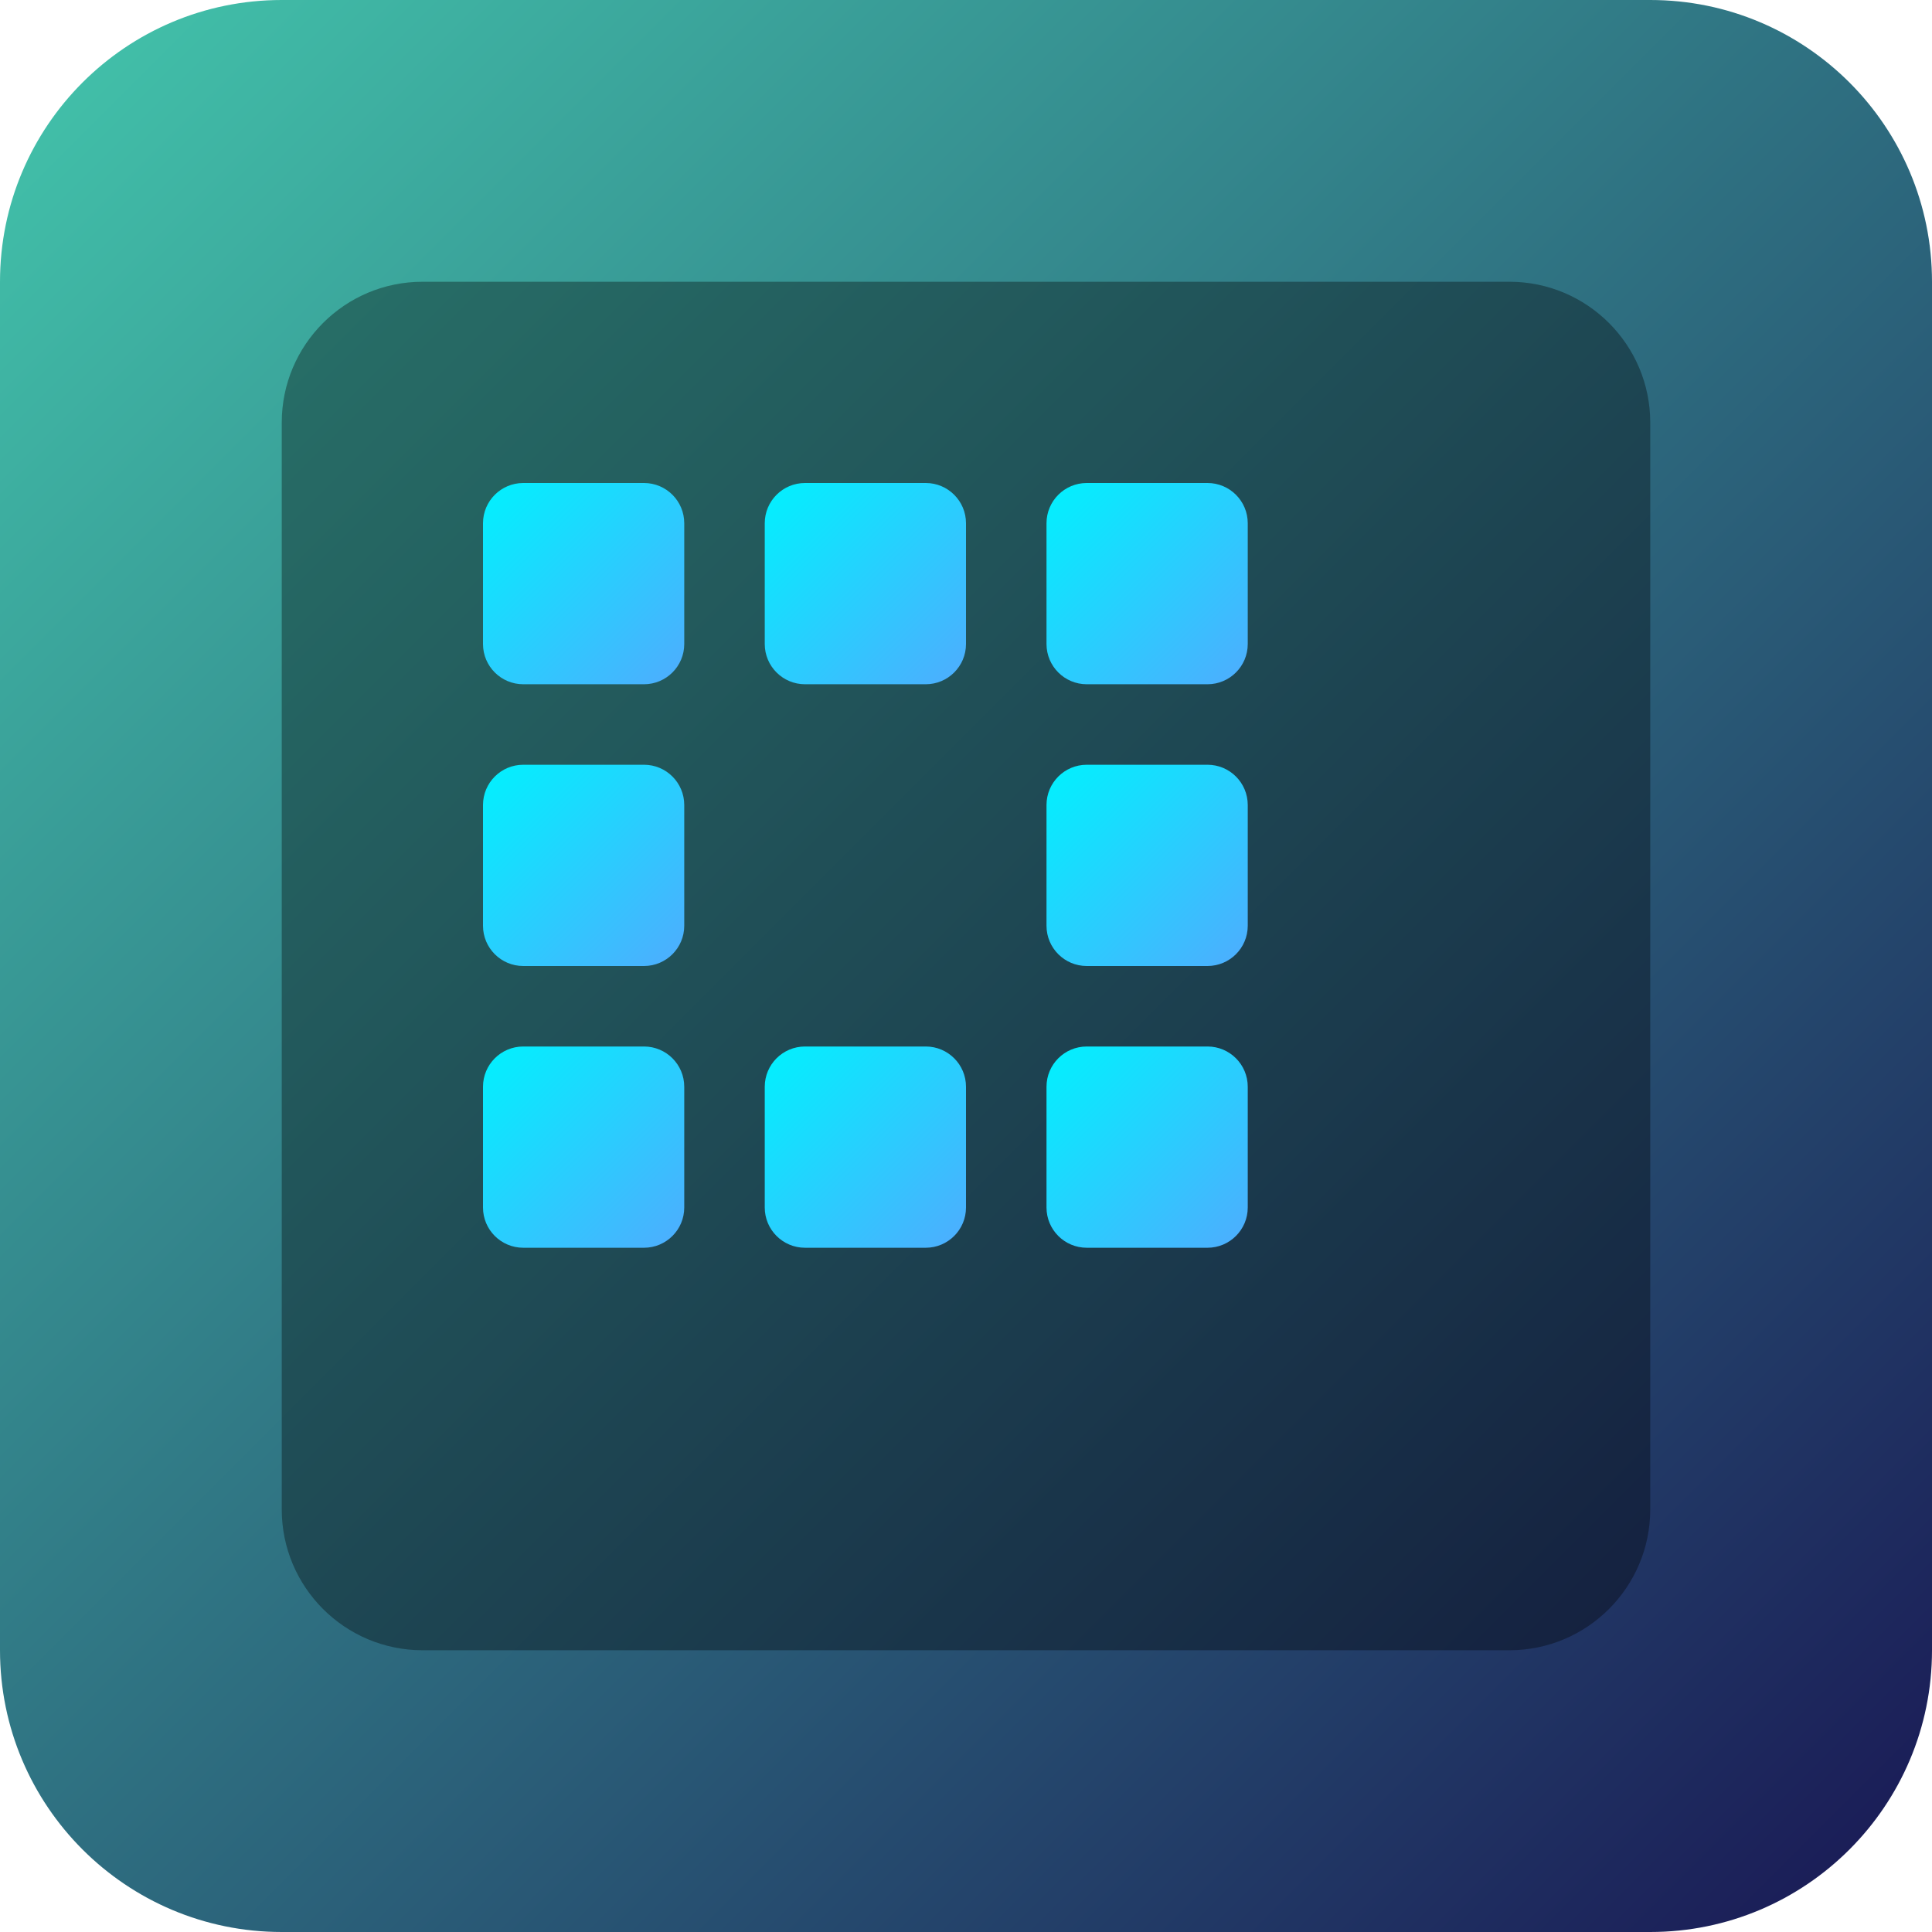
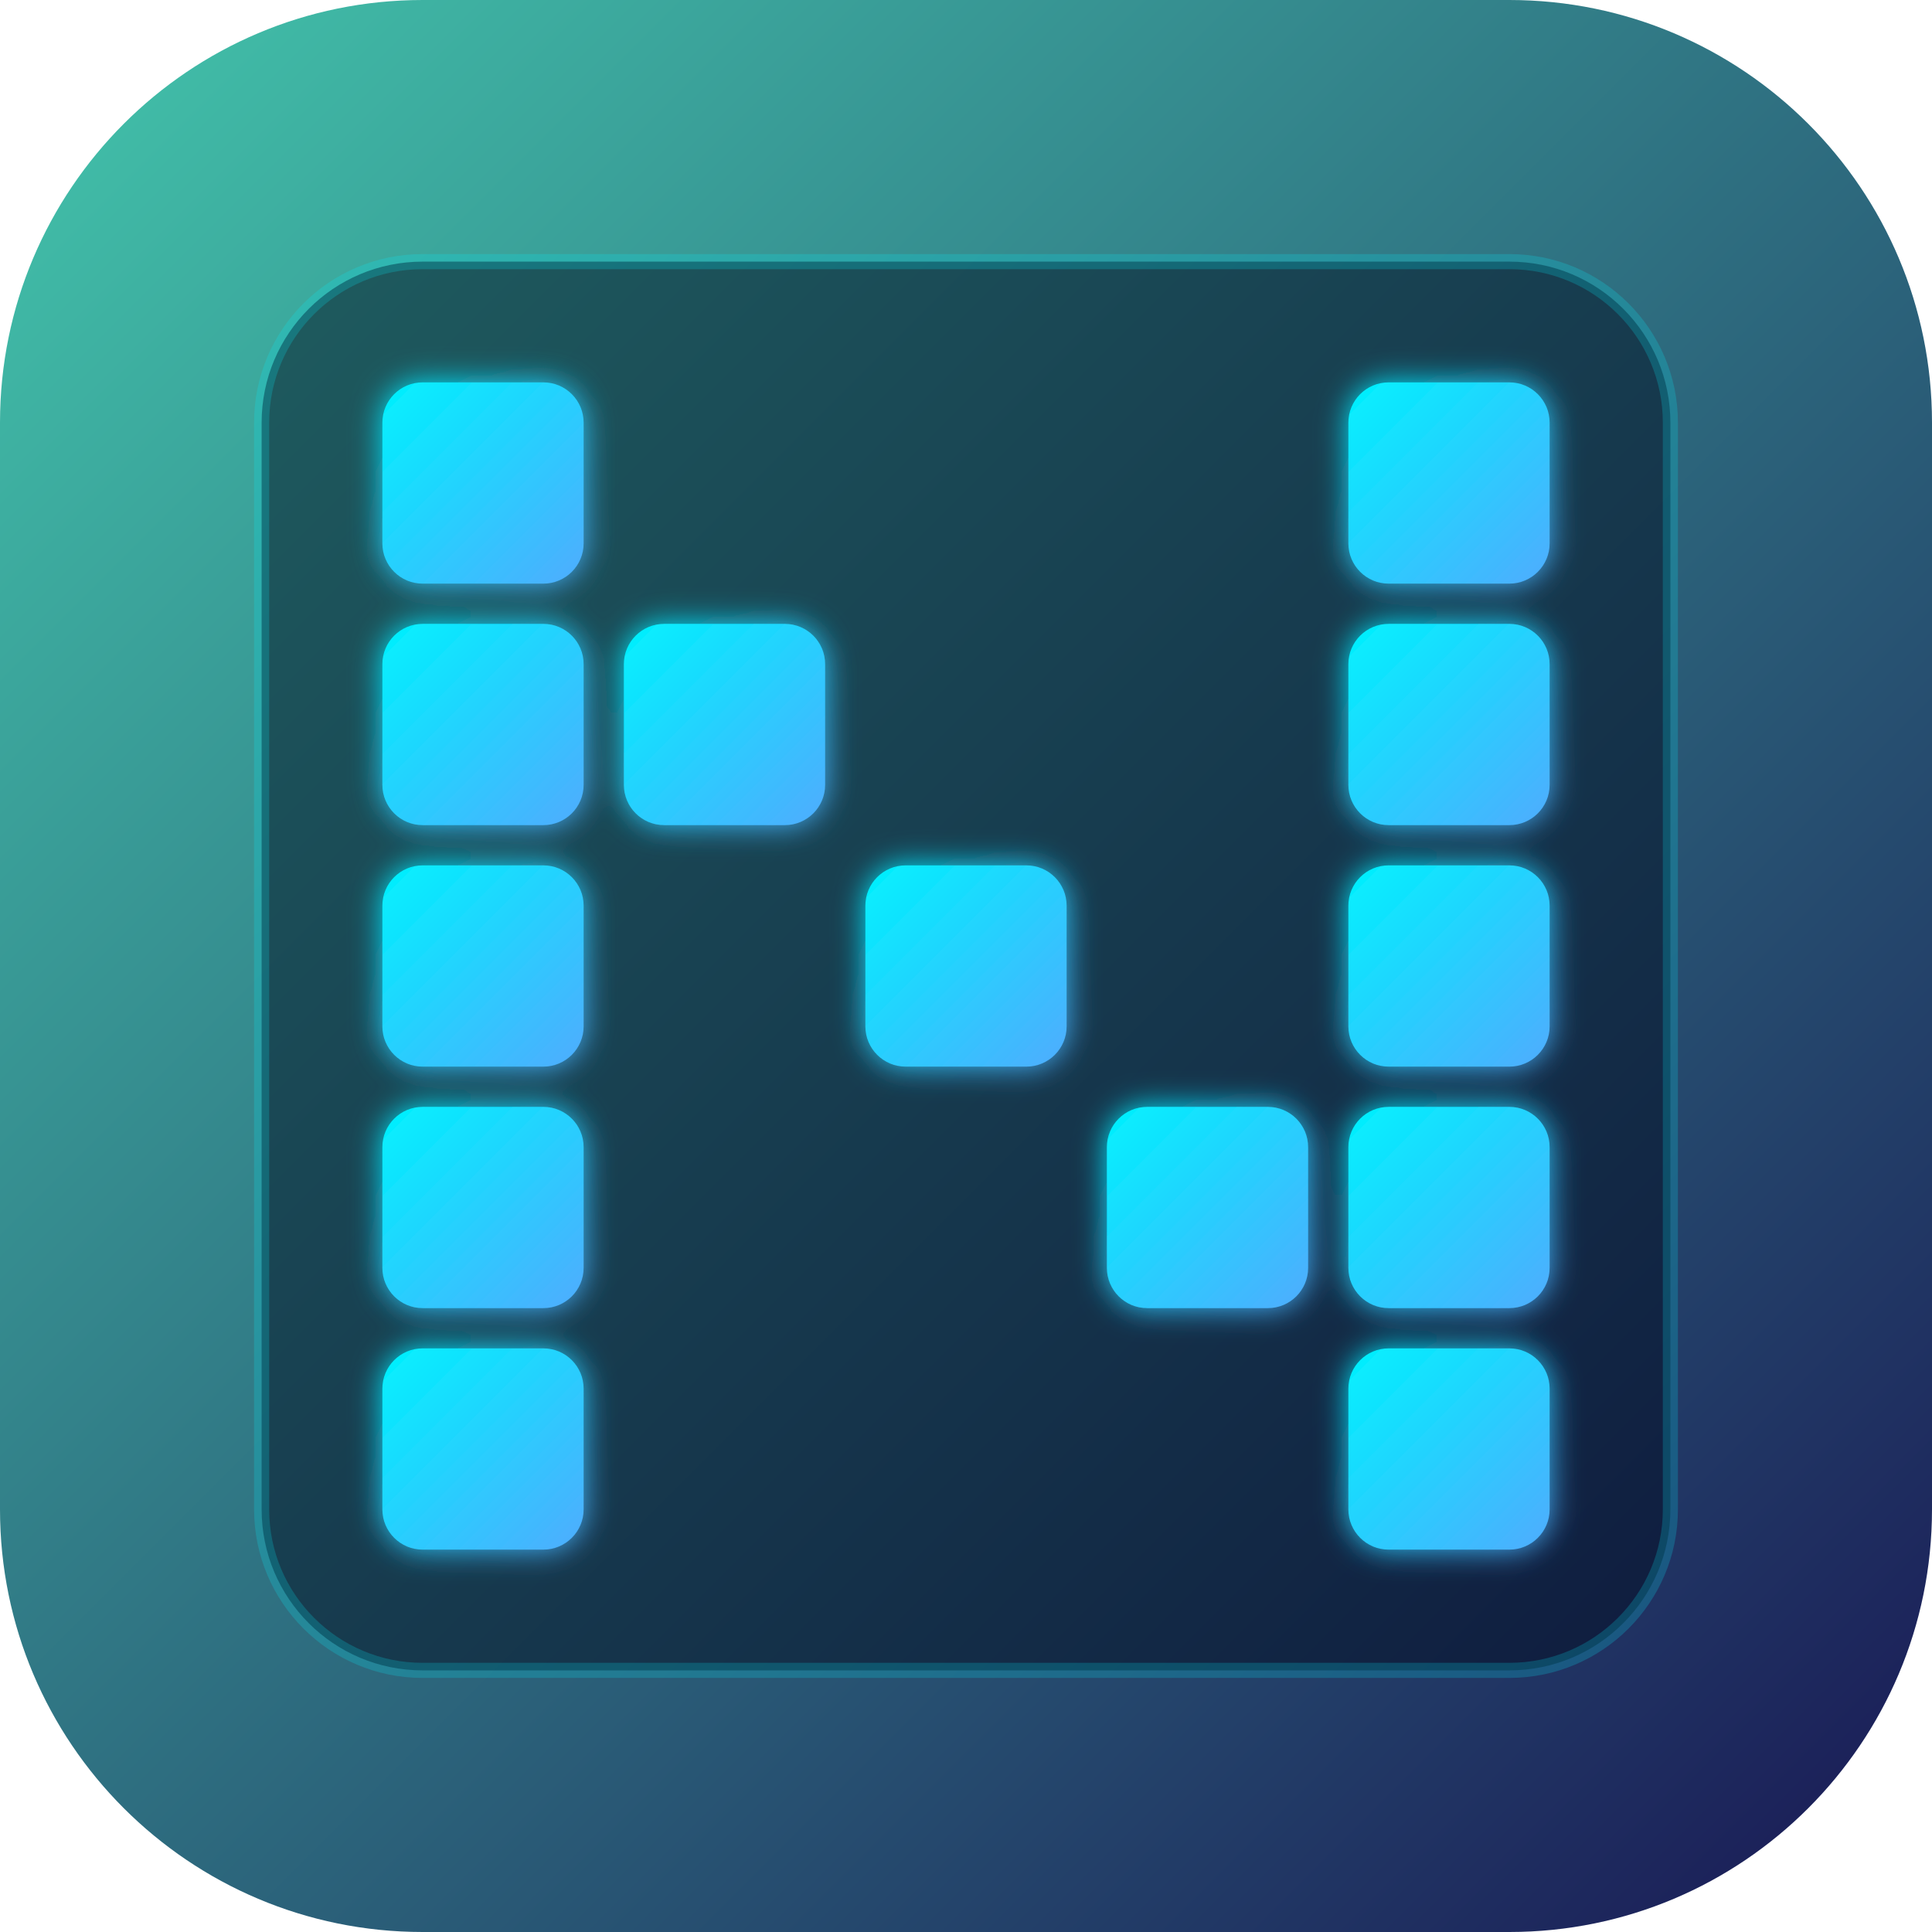
<svg xmlns="http://www.w3.org/2000/svg" width="192" height="192" viewBox="0 0 192 192">
  <defs>
    <linearGradient id="bg" x1="0" y1="0" x2="1" y2="1">
      <stop offset="0" stop-color="#43C6AC" />
      <stop offset="1" stop-color="#191654" />
    </linearGradient>
    <linearGradient id="cell" x1="0" y1="0" x2="1" y2="1">
      <stop offset="0" stop-color="#00f2fe" />
      <stop offset="1" stop-color="#4facfe" />
    </linearGradient>
+     <filter id="glow" x="-20%" y="-20%" width="140%" height="140%">
+       <feGaussianBlur stdDeviation="1.5" result="blur" />
+       <feComposite in="SourceGraphic" in2="blur" operator="over" />
+     </filter>
  </defs>
-   <rect width="192" height="192" rx="28" fill="url(#bg)" />
-   <rect x="28" y="28" width="136" height="136" rx="14" fill="rgba(0,0,0,0.35)" />
-   <g fill="url(#cell)">
-     <rect x="48" y="48" width="20" height="20" rx="4" />
-     <rect x="76" y="48" width="20" height="20" rx="4" />
-     <rect x="104" y="48" width="20" height="20" rx="4" />
-     <rect x="48" y="76" width="20" height="20" rx="4" />
-     <rect x="104" y="76" width="20" height="20" rx="4" />
-     <rect x="48" y="104" width="20" height="20" rx="4" />
-     <rect x="76" y="104" width="20" height="20" rx="4" />
-     <rect x="104" y="104" width="20" height="20" rx="4" />
+   <rect width="192" height="192" rx="42" fill="url(#bg)" />
+   <rect x="26" y="26" width="140" height="140" rx="16" fill="rgba(0,10,30,0.5)" stroke="rgba(0,242,254,0.2)" stroke-width="1.5" />
+   <g fill="url(#cell)" filter="url(#glow)">
+     <rect x="38" y="38" width="20" height="20" rx="4" />
+     <rect x="38" y="62" width="20" height="20" rx="4" />
+     <rect x="38" y="86" width="20" height="20" rx="4" />
+     <rect x="38" y="110" width="20" height="20" rx="4" />
+     <rect x="38" y="134" width="20" height="20" rx="4" />
+     <rect x="62" y="62" width="20" height="20" rx="4" />
+     <rect x="86" y="86" width="20" height="20" rx="4" />
+     <rect x="110" y="110" width="20" height="20" rx="4" />
+     <rect x="134" y="38" width="20" height="20" rx="4" />
+     <rect x="134" y="62" width="20" height="20" rx="4" />
+     <rect x="134" y="86" width="20" height="20" rx="4" />
+     <rect x="134" y="110" width="20" height="20" rx="4" />
+     <rect x="134" y="134" width="20" height="20" rx="4" />
  </g>
</svg>
